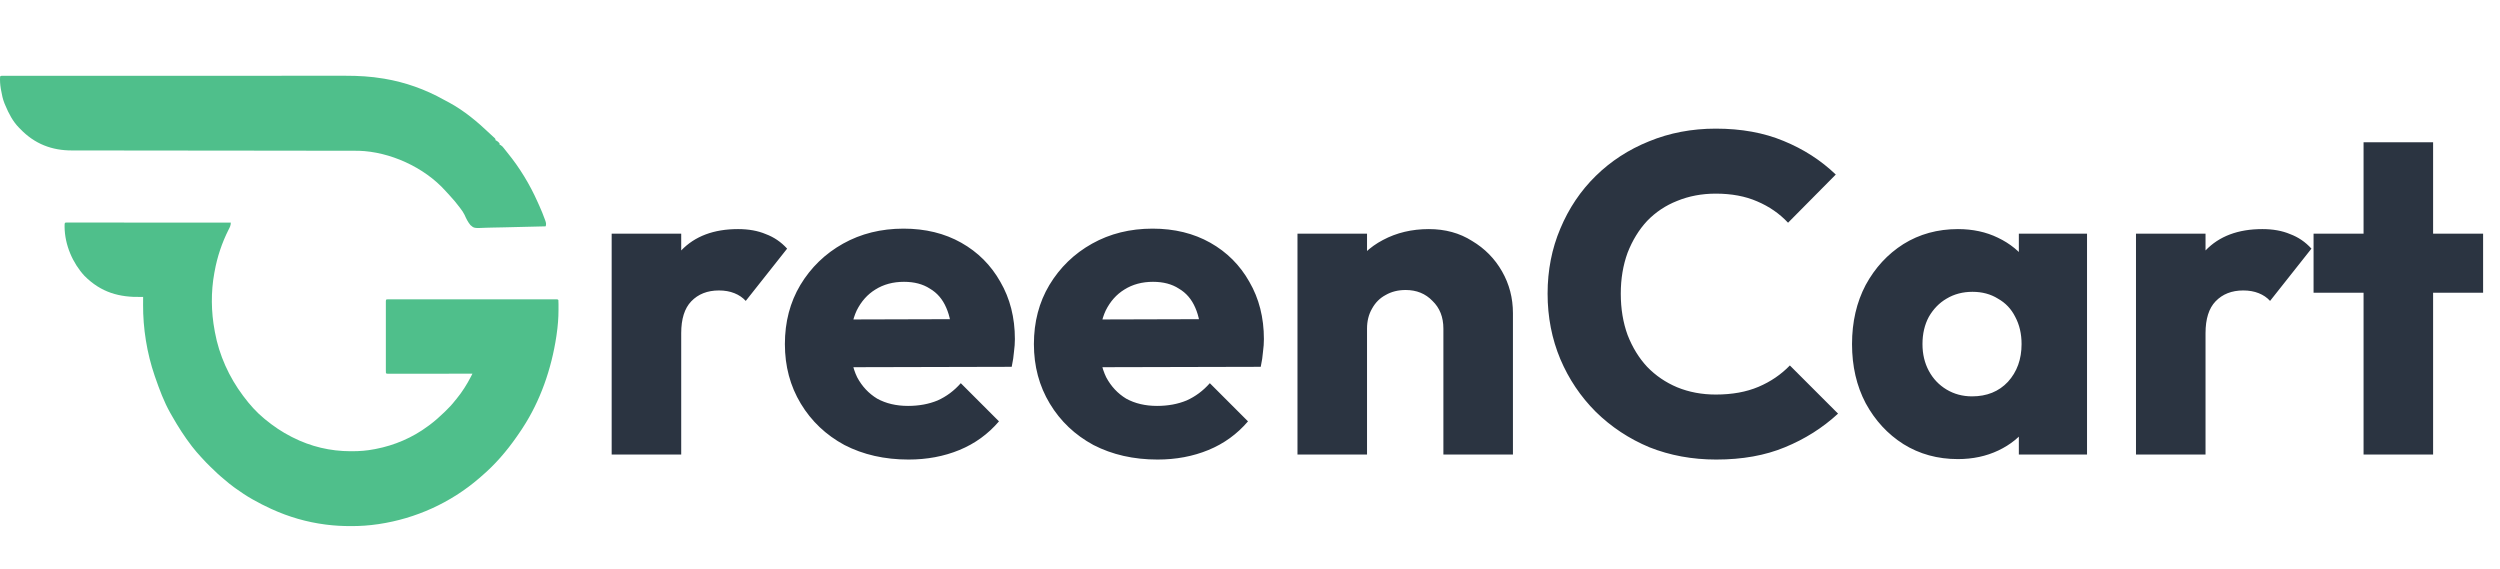
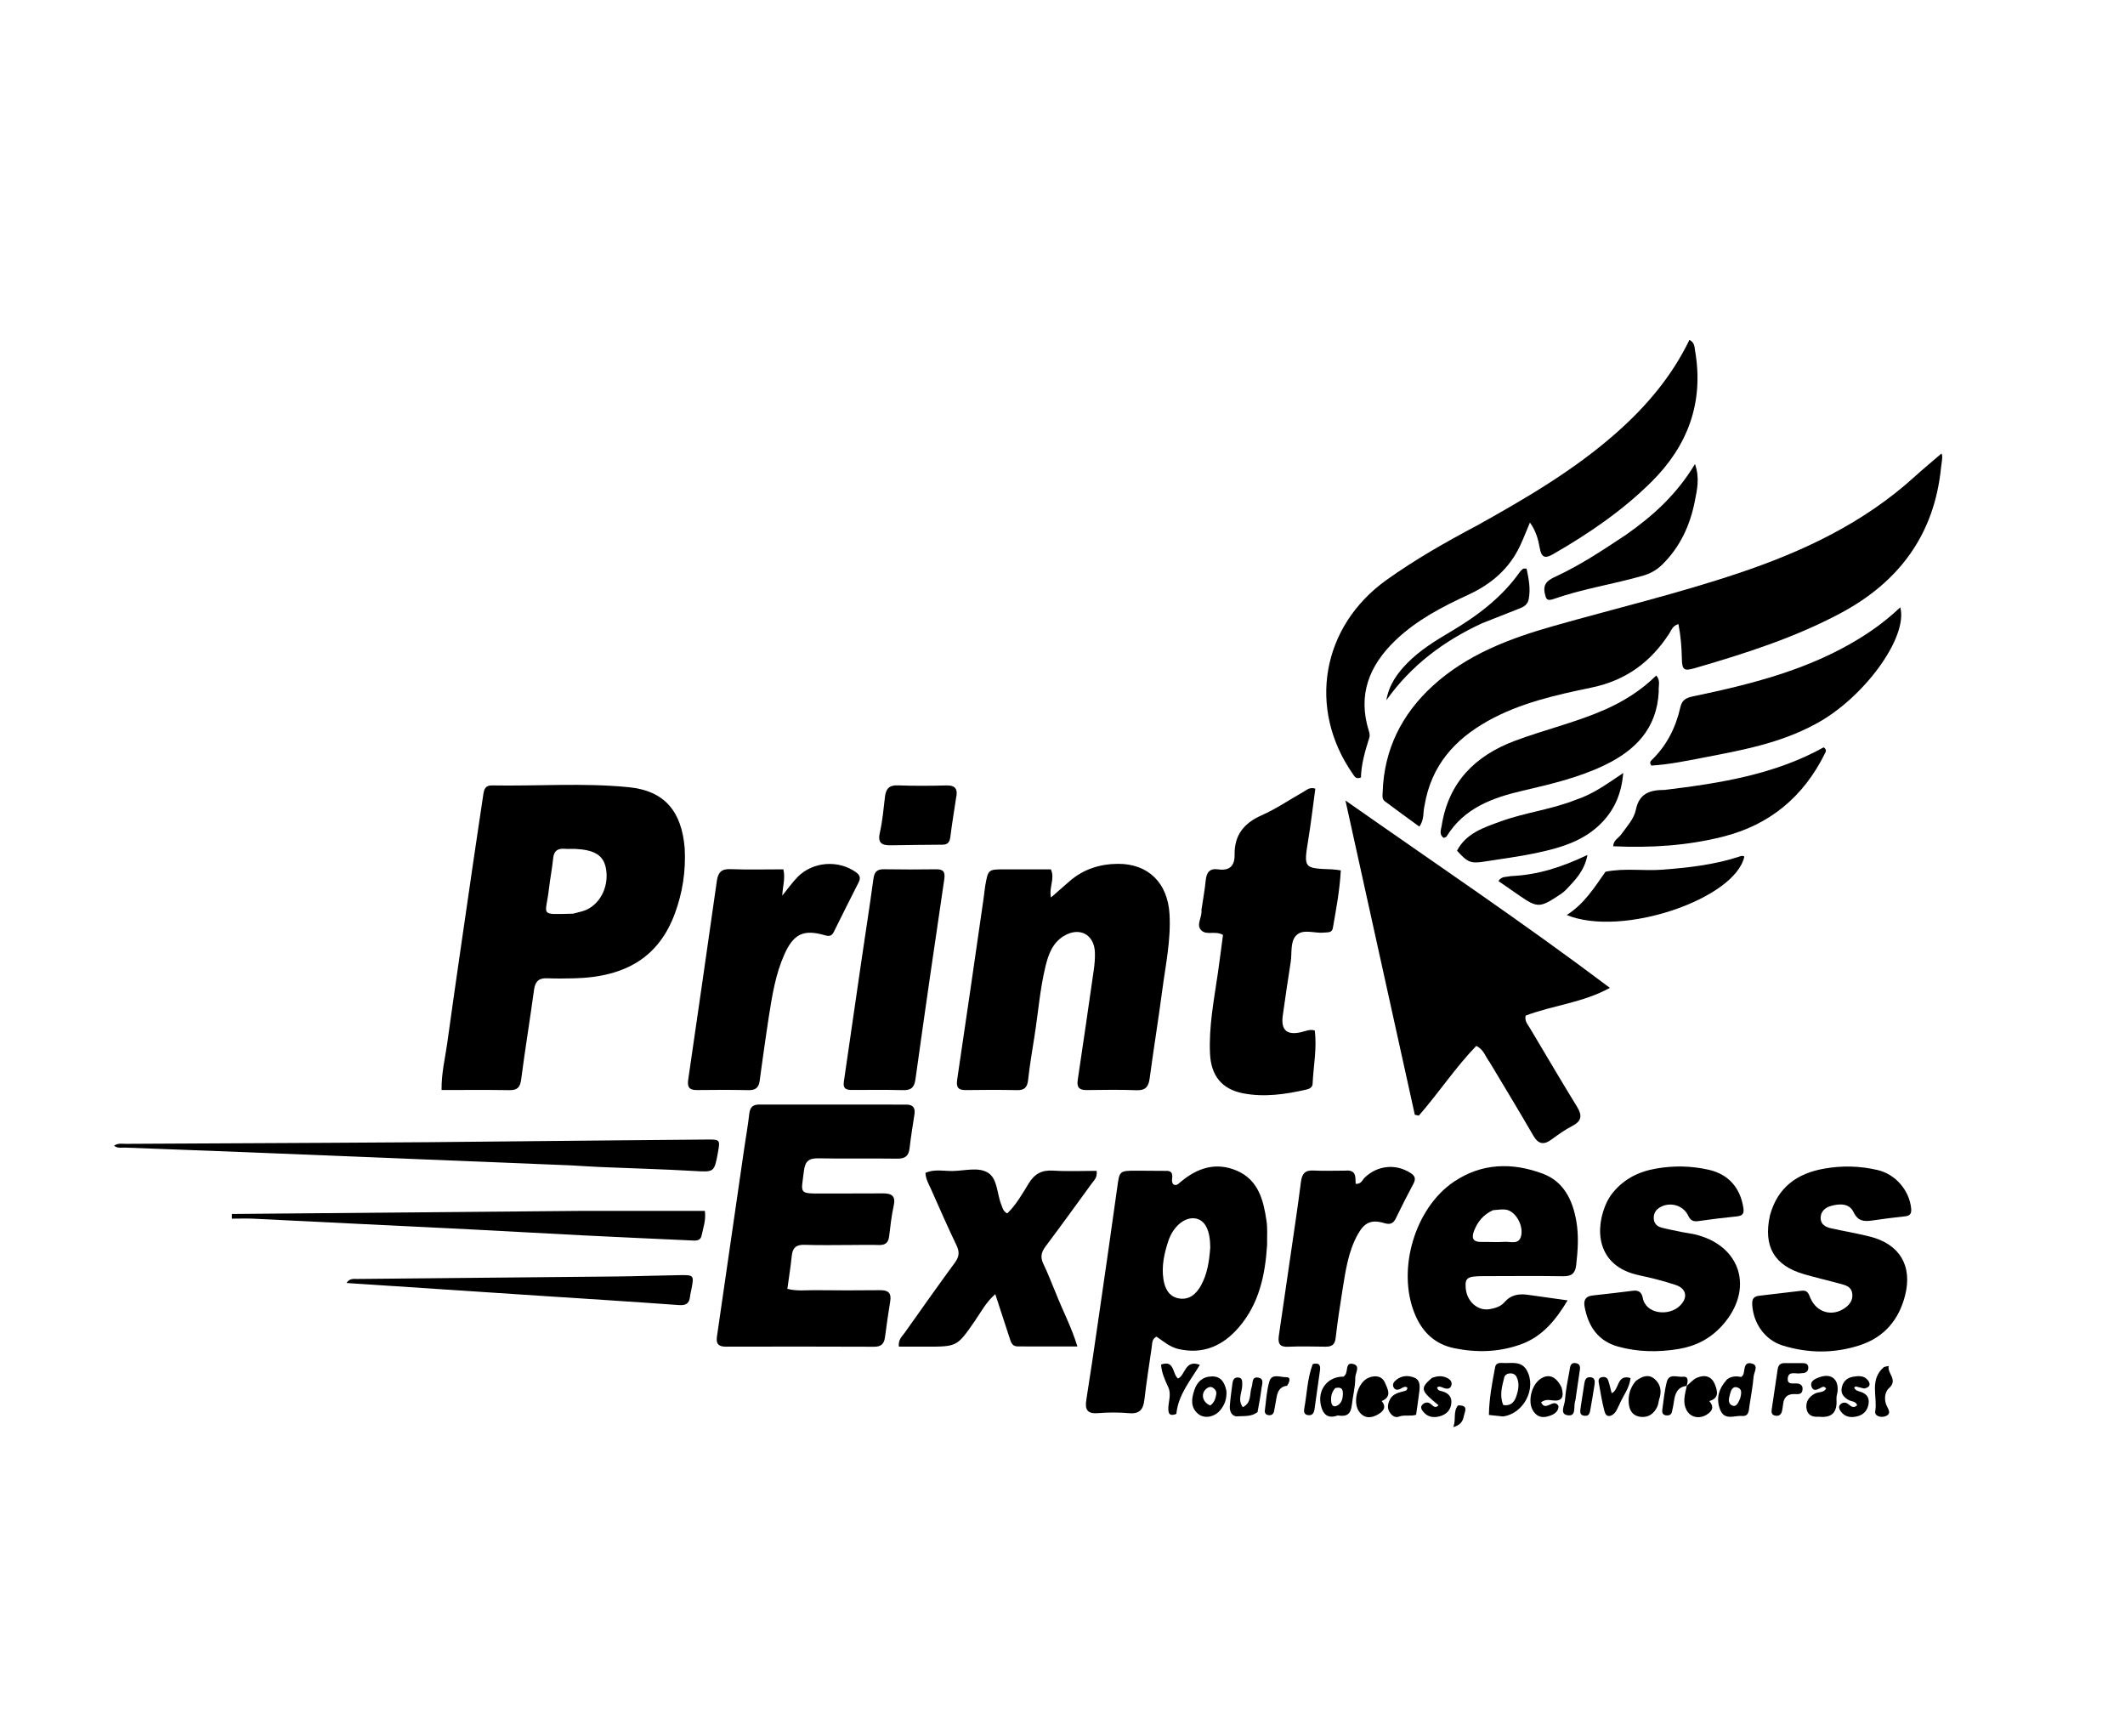
- <svg xmlns="http://www.w3.org/2000/svg" width="132" height="30" viewBox="0 0 132 30" fill="none">
-   <path d="M32.296 24V12.336H35.968V24H32.296ZM35.968 17.592L34.432 16.392C34.736 15.032 35.248 13.976 35.968 13.224C36.688 12.472 37.688 12.096 38.968 12.096C39.528 12.096 40.016 12.184 40.432 12.36C40.864 12.52 41.24 12.776 41.56 13.128L39.376 15.888C39.216 15.712 39.016 15.576 38.776 15.48C38.536 15.384 38.264 15.336 37.96 15.336C37.352 15.336 36.864 15.528 36.496 15.912C36.144 16.28 35.968 16.84 35.968 17.592ZM47.97 24.264C46.706 24.264 45.578 24.008 44.586 23.496C43.61 22.968 42.842 22.24 42.282 21.312C41.722 20.384 41.442 19.336 41.442 18.168C41.442 17 41.714 15.96 42.258 15.048C42.818 14.12 43.57 13.392 44.514 12.864C45.458 12.336 46.522 12.072 47.706 12.072C48.858 12.072 49.874 12.32 50.754 12.816C51.634 13.312 52.322 14 52.818 14.88C53.33 15.76 53.586 16.768 53.586 17.904C53.586 18.112 53.57 18.336 53.538 18.576C53.522 18.8 53.482 19.064 53.418 19.368L43.362 19.392V16.872L51.858 16.848L50.274 17.904C50.258 17.232 50.154 16.68 49.962 16.248C49.77 15.8 49.482 15.464 49.098 15.24C48.73 15 48.274 14.88 47.73 14.88C47.154 14.88 46.65 15.016 46.218 15.288C45.802 15.544 45.474 15.912 45.234 16.392C45.01 16.872 44.898 17.456 44.898 18.144C44.898 18.832 45.018 19.424 45.258 19.92C45.514 20.4 45.866 20.776 46.314 21.048C46.778 21.304 47.322 21.432 47.946 21.432C48.522 21.432 49.042 21.336 49.506 21.144C49.97 20.936 50.378 20.632 50.73 20.232L52.746 22.248C52.17 22.92 51.474 23.424 50.658 23.76C49.842 24.096 48.946 24.264 47.97 24.264ZM61.118 24.264C59.855 24.264 58.727 24.008 57.734 23.496C56.758 22.968 55.99 22.24 55.431 21.312C54.87 20.384 54.59 19.336 54.59 18.168C54.59 17 54.862 15.96 55.407 15.048C55.967 14.12 56.718 13.392 57.663 12.864C58.606 12.336 59.67 12.072 60.855 12.072C62.007 12.072 63.023 12.32 63.903 12.816C64.782 13.312 65.471 14 65.966 14.88C66.478 15.76 66.734 16.768 66.734 17.904C66.734 18.112 66.719 18.336 66.686 18.576C66.671 18.8 66.63 19.064 66.567 19.368L56.511 19.392V16.872L65.007 16.848L63.422 17.904C63.407 17.232 63.303 16.68 63.111 16.248C62.919 15.8 62.63 15.464 62.246 15.24C61.879 15 61.422 14.88 60.879 14.88C60.303 14.88 59.798 15.016 59.367 15.288C58.95 15.544 58.623 15.912 58.383 16.392C58.158 16.872 58.047 17.456 58.047 18.144C58.047 18.832 58.166 19.424 58.407 19.92C58.663 20.4 59.014 20.776 59.462 21.048C59.926 21.304 60.471 21.432 61.094 21.432C61.67 21.432 62.191 21.336 62.654 21.144C63.118 20.936 63.526 20.632 63.879 20.232L65.894 22.248C65.319 22.92 64.623 23.424 63.806 23.76C62.99 24.096 62.094 24.264 61.118 24.264ZM76.211 24V17.352C76.211 16.744 76.019 16.256 75.635 15.888C75.267 15.504 74.795 15.312 74.219 15.312C73.819 15.312 73.467 15.4 73.163 15.576C72.859 15.736 72.619 15.976 72.443 16.296C72.267 16.6 72.179 16.952 72.179 17.352L70.763 16.656C70.763 15.744 70.963 14.944 71.363 14.256C71.763 13.568 72.315 13.04 73.019 12.672C73.739 12.288 74.547 12.096 75.443 12.096C76.307 12.096 77.067 12.304 77.723 12.72C78.395 13.12 78.923 13.656 79.307 14.328C79.691 15 79.883 15.736 79.883 16.536V24H76.211ZM68.507 24V12.336H72.179V24H68.507ZM90.617 24.264C89.353 24.264 88.177 24.048 87.089 23.616C86.017 23.168 85.073 22.544 84.257 21.744C83.457 20.944 82.833 20.016 82.385 18.96C81.937 17.888 81.713 16.736 81.713 15.504C81.713 14.272 81.937 13.128 82.385 12.072C82.833 11 83.457 10.072 84.257 9.288C85.057 8.504 85.993 7.896 87.065 7.464C88.153 7.016 89.329 6.792 90.593 6.792C91.937 6.792 93.129 7.008 94.169 7.44C95.225 7.872 96.145 8.464 96.929 9.216L94.409 11.76C93.961 11.28 93.417 10.904 92.777 10.632C92.153 10.36 91.425 10.224 90.593 10.224C89.857 10.224 89.177 10.352 88.553 10.608C87.945 10.848 87.417 11.2 86.969 11.664C86.537 12.128 86.193 12.688 85.937 13.344C85.697 14 85.577 14.72 85.577 15.504C85.577 16.304 85.697 17.032 85.937 17.688C86.193 18.344 86.537 18.904 86.969 19.368C87.417 19.832 87.945 20.192 88.553 20.448C89.177 20.704 89.857 20.832 90.593 20.832C91.457 20.832 92.209 20.696 92.849 20.424C93.489 20.152 94.041 19.776 94.505 19.296L97.049 21.84C96.233 22.592 95.297 23.184 94.241 23.616C93.201 24.048 91.993 24.264 90.617 24.264ZM103.379 24.24C102.307 24.24 101.347 23.976 100.499 23.448C99.667 22.92 99.003 22.2 98.507 21.288C98.027 20.376 97.787 19.336 97.787 18.168C97.787 17 98.027 15.96 98.507 15.048C99.003 14.136 99.667 13.416 100.499 12.888C101.347 12.36 102.307 12.096 103.379 12.096C104.163 12.096 104.867 12.248 105.491 12.552C106.131 12.856 106.651 13.28 107.051 13.824C107.451 14.352 107.675 14.96 107.723 15.648V20.688C107.675 21.376 107.451 21.992 107.051 22.536C106.667 23.064 106.155 23.48 105.515 23.784C104.875 24.088 104.163 24.24 103.379 24.24ZM104.123 20.928C104.907 20.928 105.539 20.672 106.019 20.16C106.499 19.632 106.739 18.968 106.739 18.168C106.739 17.624 106.627 17.144 106.403 16.728C106.195 16.312 105.891 15.992 105.491 15.768C105.107 15.528 104.659 15.408 104.147 15.408C103.635 15.408 103.179 15.528 102.779 15.768C102.395 15.992 102.083 16.312 101.843 16.728C101.619 17.144 101.507 17.624 101.507 18.168C101.507 18.696 101.619 19.168 101.843 19.584C102.067 20 102.379 20.328 102.779 20.568C103.179 20.808 103.627 20.928 104.123 20.928ZM106.595 24V20.856L107.147 18.024L106.595 15.192V12.336H110.195V24H106.595ZM112.78 24V12.336H116.452V24H112.78ZM116.452 17.592L114.916 16.392C115.22 15.032 115.732 13.976 116.452 13.224C117.172 12.472 118.172 12.096 119.452 12.096C120.012 12.096 120.5 12.184 120.916 12.36C121.348 12.52 121.724 12.776 122.044 13.128L119.86 15.888C119.7 15.712 119.5 15.576 119.26 15.48C119.02 15.384 118.748 15.336 118.444 15.336C117.836 15.336 117.348 15.528 116.98 15.912C116.628 16.28 116.452 16.84 116.452 17.592ZM124.796 24V7.512H128.468V24H124.796ZM122.156 15.456V12.336H131.108V15.456H122.156Z" fill="#2B3441" />
-   <path d="M3.506 11.75C3.533 11.75 3.559 11.75 3.587 11.75C3.632 11.75 3.632 11.75 3.679 11.75C3.73 11.75 3.73 11.75 3.782 11.75C3.817 11.75 3.853 11.75 3.89 11.75C3.99 11.75 4.089 11.75 4.189 11.75C4.296 11.751 4.403 11.751 4.51 11.751C4.696 11.751 4.882 11.751 5.068 11.751C5.337 11.751 5.606 11.751 5.874 11.751C6.31 11.751 6.746 11.752 7.182 11.752C7.606 11.752 8.03 11.752 8.454 11.752C8.48 11.752 8.506 11.752 8.533 11.752C8.664 11.752 8.794 11.753 8.925 11.753C10.012 11.753 11.099 11.754 12.186 11.754C12.186 11.912 12.133 12.002 12.064 12.135C11.721 12.817 11.469 13.563 11.333 14.325C11.328 14.354 11.322 14.384 11.316 14.414C11.134 15.408 11.146 16.465 11.333 17.456C11.338 17.482 11.342 17.509 11.347 17.536C11.569 18.76 12.103 19.918 12.825 20.884C12.838 20.901 12.851 20.918 12.864 20.935C13.185 21.367 13.544 21.768 13.952 22.103C13.977 22.124 13.977 22.124 14.003 22.145C14.437 22.503 14.889 22.808 15.383 23.059C15.405 23.07 15.427 23.081 15.449 23.092C16.413 23.583 17.448 23.824 18.512 23.825C18.535 23.825 18.559 23.825 18.583 23.825C18.984 23.825 19.373 23.796 19.768 23.718C19.792 23.713 19.817 23.709 19.842 23.704C20.817 23.517 21.784 23.11 22.6 22.498C22.649 22.462 22.649 22.462 22.7 22.425C22.966 22.226 23.211 22.006 23.453 21.773C23.469 21.757 23.486 21.741 23.503 21.725C23.692 21.543 23.869 21.358 24.031 21.147C24.055 21.118 24.079 21.09 24.104 21.06C24.4 20.699 24.656 20.295 24.872 19.873C24.885 19.846 24.899 19.819 24.913 19.792C24.924 19.771 24.934 19.751 24.945 19.73C24.921 19.73 24.898 19.73 24.874 19.73C24.306 19.731 23.739 19.731 23.172 19.732C22.897 19.732 22.623 19.732 22.348 19.733C22.109 19.733 21.87 19.733 21.631 19.733C21.504 19.733 21.378 19.733 21.251 19.733C21.132 19.734 21.013 19.734 20.894 19.734C20.85 19.734 20.806 19.734 20.762 19.734C20.703 19.734 20.643 19.734 20.583 19.734C20.55 19.734 20.517 19.734 20.482 19.734C20.407 19.73 20.407 19.73 20.377 19.697C20.374 19.647 20.373 19.597 20.373 19.547C20.373 19.514 20.373 19.482 20.373 19.449C20.373 19.413 20.373 19.377 20.373 19.34C20.373 19.302 20.373 19.265 20.373 19.226C20.373 19.101 20.373 18.976 20.373 18.852C20.373 18.765 20.373 18.679 20.373 18.593C20.373 18.411 20.373 18.23 20.373 18.049C20.373 17.839 20.373 17.629 20.373 17.42C20.373 17.218 20.373 17.017 20.373 16.815C20.373 16.729 20.373 16.643 20.373 16.558C20.373 16.438 20.373 16.318 20.373 16.198C20.373 16.162 20.373 16.126 20.373 16.089C20.373 16.057 20.373 16.024 20.373 15.991C20.373 15.963 20.373 15.934 20.373 15.905C20.377 15.841 20.377 15.841 20.407 15.808C20.456 15.805 20.504 15.804 20.552 15.804C20.584 15.804 20.616 15.804 20.648 15.804C20.683 15.804 20.718 15.804 20.754 15.804C20.791 15.804 20.828 15.804 20.866 15.804C20.969 15.804 21.072 15.804 21.175 15.804C21.286 15.804 21.397 15.804 21.508 15.804C21.725 15.803 21.943 15.803 22.16 15.804C22.337 15.804 22.513 15.804 22.69 15.804C22.715 15.804 22.74 15.804 22.766 15.804C22.817 15.804 22.868 15.804 22.919 15.804C23.397 15.803 23.876 15.804 24.354 15.804C24.765 15.804 25.176 15.804 25.587 15.804C26.063 15.804 26.54 15.803 27.017 15.804C27.067 15.804 27.118 15.804 27.169 15.804C27.206 15.804 27.206 15.804 27.245 15.804C27.421 15.804 27.598 15.804 27.774 15.803C27.989 15.803 28.204 15.803 28.419 15.804C28.529 15.804 28.639 15.804 28.748 15.804C28.867 15.803 28.986 15.804 29.105 15.804C29.14 15.804 29.175 15.804 29.211 15.804C29.242 15.804 29.274 15.804 29.306 15.804C29.334 15.804 29.361 15.804 29.39 15.804C29.451 15.808 29.451 15.808 29.482 15.841C29.491 15.989 29.489 16.138 29.489 16.286C29.489 16.319 29.489 16.319 29.489 16.354C29.489 16.792 29.454 17.22 29.39 17.654C29.383 17.707 29.383 17.707 29.375 17.762C29.116 19.482 28.528 21.171 27.594 22.597C27.573 22.629 27.553 22.66 27.532 22.693C27.472 22.782 27.412 22.871 27.35 22.96C27.327 22.993 27.304 23.027 27.28 23.061C26.745 23.829 26.131 24.54 25.432 25.135C25.392 25.17 25.351 25.205 25.311 25.241C23.791 26.556 21.936 27.38 20.014 27.669C19.991 27.672 19.968 27.675 19.945 27.679C19.482 27.747 19.021 27.779 18.554 27.778C18.532 27.778 18.51 27.778 18.488 27.778C18.08 27.777 17.677 27.756 17.271 27.706C17.239 27.702 17.208 27.698 17.175 27.694C16.203 27.569 15.249 27.294 14.348 26.882C14.328 26.873 14.309 26.864 14.289 26.855C13.977 26.713 13.673 26.557 13.373 26.387C13.352 26.376 13.332 26.364 13.31 26.352C13.011 26.183 12.726 25.992 12.445 25.79C12.414 25.768 12.384 25.747 12.353 25.724C12.182 25.599 12.018 25.468 11.857 25.326C11.79 25.267 11.722 25.21 11.653 25.154C11.527 25.048 11.409 24.935 11.292 24.819C11.228 24.756 11.164 24.695 11.098 24.634C10.951 24.496 10.814 24.347 10.677 24.198C10.652 24.171 10.627 24.145 10.602 24.117C10.453 23.956 10.311 23.792 10.176 23.619C10.16 23.599 10.145 23.579 10.128 23.558C9.741 23.058 9.404 22.528 9.088 21.973C9.056 21.917 9.023 21.86 8.991 21.804C8.66 21.218 8.419 20.569 8.197 19.928C8.18 19.881 8.18 19.881 8.164 19.833C7.757 18.645 7.547 17.341 7.555 16.076C7.555 16.037 7.556 15.998 7.556 15.958C7.556 15.864 7.557 15.77 7.557 15.676C7.519 15.677 7.519 15.677 7.48 15.678C6.307 15.706 5.344 15.45 4.462 14.568C3.838 13.893 3.42 12.935 3.41 11.977C3.411 11.757 3.411 11.757 3.506 11.75Z" fill="#4FBF8B" />
-   <path d="M0.16 4.004C0.187 4.004 0.214 4.004 0.242 4.004C0.287 4.004 0.287 4.004 0.333 4.004C0.364 4.004 0.396 4.004 0.429 4.004C0.536 4.004 0.644 4.004 0.752 4.004C0.829 4.004 0.907 4.004 0.984 4.004C1.154 4.004 1.323 4.004 1.492 4.004C1.744 4.004 1.995 4.004 2.247 4.003C2.722 4.003 3.198 4.003 3.674 4.003C4.041 4.003 4.409 4.003 4.777 4.003C4.882 4.003 4.988 4.003 5.094 4.003C5.12 4.003 5.146 4.003 5.174 4.003C5.914 4.002 6.654 4.002 7.394 4.002C7.422 4.002 7.45 4.002 7.479 4.002C7.62 4.002 7.762 4.002 7.903 4.002C7.931 4.002 7.96 4.002 7.989 4.002C8.045 4.002 8.102 4.002 8.159 4.002C9.042 4.002 9.925 4.002 10.809 4.002C11.801 4.001 12.793 4.001 13.785 4.001C13.891 4.001 13.997 4.001 14.103 4.001C14.129 4.001 14.155 4.001 14.182 4.001C14.601 4.001 15.02 4.001 15.439 4C15.86 4 16.282 4 16.704 4C16.954 4 17.204 4 17.454 4C17.642 4 17.829 4 18.017 4C18.092 4 18.168 4 18.243 4C18.911 3.999 19.575 4.035 20.236 4.147C20.257 4.15 20.277 4.153 20.299 4.157C21.391 4.341 22.458 4.717 23.439 5.268C23.532 5.32 23.625 5.369 23.719 5.417C24.509 5.846 25.209 6.43 25.869 7.06C25.913 7.101 25.958 7.142 26.002 7.183C26.024 7.203 26.046 7.223 26.069 7.245C26.097 7.27 26.097 7.27 26.125 7.295C26.163 7.337 26.163 7.337 26.163 7.403C26.19 7.416 26.19 7.416 26.218 7.43C26.284 7.469 26.328 7.505 26.376 7.568C26.376 7.59 26.376 7.611 26.376 7.634C26.394 7.643 26.412 7.651 26.431 7.66C26.501 7.702 26.536 7.739 26.587 7.805C26.658 7.896 26.73 7.987 26.803 8.077C27.436 8.854 27.971 9.731 28.386 10.665C28.417 10.734 28.448 10.802 28.479 10.871C28.584 11.105 28.681 11.34 28.768 11.583C28.78 11.615 28.78 11.615 28.792 11.649C28.833 11.765 28.846 11.833 28.812 11.951C28.311 11.967 27.81 11.98 27.309 11.987C27.077 11.991 26.844 11.995 26.612 12.004C26.409 12.01 26.206 12.015 26.003 12.016C25.895 12.017 25.788 12.019 25.681 12.024C25.031 12.054 25.031 12.054 24.838 11.884C24.704 11.721 24.614 11.539 24.528 11.343C24.469 11.219 24.393 11.113 24.311 11.006C24.297 10.988 24.284 10.97 24.27 10.951C24.1 10.724 23.92 10.507 23.727 10.303C23.574 10.139 23.574 10.139 23.529 10.087C22.392 8.815 20.566 8.009 18.941 7.961C18.75 7.958 18.558 7.959 18.367 7.959C18.302 7.959 18.237 7.959 18.172 7.959C17.994 7.958 17.816 7.958 17.638 7.958C17.446 7.958 17.254 7.958 17.062 7.958C16.75 7.957 16.439 7.957 16.128 7.957C15.602 7.957 15.076 7.956 14.55 7.955C14.347 7.955 14.145 7.955 13.942 7.954C13.92 7.954 13.897 7.954 13.874 7.954C13.339 7.954 12.804 7.953 12.268 7.952C12.245 7.952 12.222 7.952 12.197 7.952C11.651 7.952 11.105 7.951 10.559 7.951C10.524 7.951 10.524 7.951 10.488 7.951C10.299 7.95 10.11 7.95 9.92 7.95C9.139 7.95 8.358 7.949 7.577 7.947C7.467 7.947 7.356 7.947 7.246 7.947C7.224 7.947 7.202 7.947 7.18 7.947C6.831 7.946 6.482 7.946 6.133 7.946C5.782 7.946 5.431 7.946 5.08 7.945C4.89 7.944 4.7 7.944 4.51 7.944C4.336 7.945 4.162 7.944 3.988 7.944C3.925 7.943 3.862 7.943 3.8 7.944C2.749 7.947 1.833 7.605 1.071 6.81C1.038 6.777 1.038 6.777 1.005 6.744C0.678 6.412 0.462 5.995 0.279 5.558C0.265 5.523 0.25 5.489 0.235 5.454C0.146 5.23 0.098 5.002 0.057 4.762C0.051 4.733 0.046 4.703 0.041 4.672C0.007 4.462 -0.009 4.254 0.005 4.041C0.052 3.991 0.095 4.004 0.16 4.004Z" fill="#4FBF8B" />
+ <svg xmlns="http://www.w3.org/2000/svg" version="1.1" id="Layer_1" x="0px" y="0px" width="100%" viewBox="0 0 960 784" enable-background="new 0 0 960 784" xml:space="preserve">
+   <path fill="#000000" opacity="1" stroke="none" d=" M309.328,383.211   C309.866,393.632 308.332,403.26 304.89,412.602   C297.804,431.831 283.249,441.267 259.557,441.89   C255.395,441.999 251.223,442.033 247.065,441.875   C243.314,441.733 241.765,443.411 241.265,447.064   C239.416,460.574 237.21,474.036 235.443,487.556   C234.98,491.094 233.772,492.469 230.159,492.408   C220.064,492.24 209.964,492.35 199.486,492.35   C199.388,484.734 201.08,478.106 202.006,471.427   C205.775,444.262 209.769,417.128 213.709,389.986   C215.213,379.621 216.809,369.268 218.334,358.906   C218.673,356.604 219.199,354.711 222.184,354.765   C242.825,355.142 263.531,353.526 284.097,355.575   C300.128,357.172 307.975,366.371 309.328,383.211  M258.908,412.691   C260.97,412.099 263.154,411.766 265.072,410.867   C271.679,407.77 275.285,399.622 273.671,391.897   C272.517,386.367 268.603,383.905 260.157,383.454   C258.501,383.365 256.828,383.535 255.178,383.4   C251.999,383.141 250.232,384.227 249.898,387.677   C249.452,392.29 248.513,396.854 247.996,401.462   C246.606,413.84 243.185,413.074 258.908,412.691  z" />
+   <path fill="#000000" opacity="1" stroke="none" d=" M643.591,363.673   C642.763,366.936 643.549,370.122 641.209,373.37   C635.963,369.532 630.752,365.773 625.61,361.921   C624.221,360.88 624.595,359.189 624.644,357.717   C625.275,338.528 633.263,322.621 647.186,309.862   C662.672,295.671 681.881,288.423 701.698,282.793   C729.684,274.843 758.015,268.103 785.622,258.827   C814.571,249.1 841.826,236.276 864.742,215.509   C868.771,211.858 872.968,208.394 877.114,204.821   C877.824,206.257 877.137,208.742 876.908,211.063   C873.904,241.447 857.958,262.887 831.352,277.049   C810.496,288.15 788.16,295.254 765.61,301.803   C760.616,303.253 759.892,302.558 759.796,297.178   C759.704,292.074 759.251,287.025 758.262,281.897   C755.632,282.581 755.058,284.696 754.031,286.276   C745.654,299.146 734.431,307.362 719.016,310.561   C702.935,313.899 686.75,317.485 672.162,325.648   C657.211,334.014 646.608,345.746 643.591,363.673  z" />
+   <path fill="#000000" opacity="1" stroke="none" d=" M673.052,479.911   C671.04,477.296 670.367,474.084 666.929,472.408   C657.52,482.159 649.937,493.636 640.992,503.906   C640.383,503.783 639.775,503.659 639.167,503.536   C628.849,456.802 618.532,410.067 607.827,361.578   C648.338,389.997 688.401,416.912 727.282,446.201   C715.118,452.931 701.544,454.055 689.246,458.738   C688.67,461.185 690.156,462.692 691.156,464.367   C698.237,476.23 705.227,488.15 712.456,499.922   C714.894,503.893 714.536,506.427 710.228,508.624   C706.985,510.277 703.975,512.443 701.034,514.615   C697.446,517.265 694.977,516.914 692.638,512.856   C686.318,501.894 679.731,491.086 673.052,479.911  z" />
+   <path fill="#000000" opacity="1" stroke="none" d=" M445.061,400.298   C446.392,392.68 446.392,392.676 453.89,392.671   C460.858,392.665 467.826,392.669 474.743,392.669   C476.715,396.959 473.734,400.81 474.819,405.362   C477.932,402.635 480.61,400.262 483.318,397.924   C489.533,392.558 496.924,390.25 504.965,390.185   C518.744,390.075 527.515,398.828 528.344,412.828   C529.042,424.588 526.549,436.012 525.034,447.534   C523.3,460.721 521.145,473.853 519.385,487.037   C518.88,490.823 517.553,492.599 513.417,492.439   C505.934,492.15 498.431,492.274 490.939,492.371   C487.711,492.414 486.364,491.259 486.864,487.91   C489.342,471.311 491.764,454.704 494.134,438.089   C494.507,435.469 494.734,432.787 494.64,430.148   C494.349,422.009 487.589,418.503 480.562,422.799   C475.445,425.927 473.605,431.167 472.3,436.554   C469.789,446.916 469.011,457.57 467.339,468.076   C466.294,474.642 465.191,481.207 464.457,487.811   C464.09,491.12 462.855,492.476 459.451,492.4   C451.794,492.229 444.13,492.257 436.471,492.375   C432.94,492.429 431.875,491.256 432.424,487.596   C436.49,460.472 440.368,433.32 444.296,406.176   C444.558,404.366 444.749,402.545 445.061,400.298  z" />
+   <path fill="#000000" opacity="1" stroke="none" d=" M384.996,562.342   C377.5,562.342 370.496,562.524 363.507,562.268   C359.687,562.128 358.062,563.605 357.686,567.282   C357.182,572.204 356.394,577.096 355.706,582.16   C360.074,583.286 364.068,582.713 368.008,582.752   C377.837,582.85 387.668,582.882 397.496,582.76   C401.117,582.715 402.806,583.874 402.177,587.72   C401.29,593.137 400.521,598.575 399.804,604.018   C399.416,606.961 398.099,608.317 394.922,608.303   C372.597,608.205 350.271,608.215 327.946,608.27   C324.683,608.278 323.404,607.057 323.885,603.758   C328.015,575.455 332.09,547.144 336.193,518.838   C336.956,513.572 337.913,508.329 338.505,503.045   C338.828,500.164 340.063,498.909 342.939,498.913   C365.097,498.949 387.256,498.947 409.414,498.933   C412.492,498.931 413.566,500.423 413.114,503.359   C412.329,508.457 411.504,513.553 410.907,518.674   C410.501,522.159 408.867,523.403 405.326,523.35   C393.499,523.172 381.665,523.448 369.841,523.196   C365.452,523.103 363.697,524.449 363.172,528.964   C361.971,539.305 360.384,539.149 372.383,539.083   C381.213,539.034 390.044,539.119 398.873,539.036   C402.875,538.998 404.738,540.225 403.736,544.687   C402.719,549.219 402.242,553.88 401.671,558.501   C401.315,561.388 399.83,562.459 396.99,562.356   C393.163,562.217 389.327,562.334 384.996,562.342  z" />
+   <path fill="#000000" opacity="1" stroke="none" d=" M667.382,237.308   C689.68,224.881 711.358,212.192 730.318,195.414   C743.768,183.513 755.234,170.044 763.215,153.533   C765.647,154.695 765.503,156.851 765.812,158.658   C769.776,181.841 762.495,201.369 746.071,217.651   C732.868,230.74 717.607,241.123 701.529,250.37   C697.694,252.575 696.303,251.516 695.584,247.417   C694.912,243.593 693.855,239.762 691.173,236.028   C689.557,239.847 688.254,243.221 686.723,246.489   C681.832,256.929 673.666,263.875 663.314,268.643   C651.499,274.085 639.989,280.079 630.449,289.2   C618.557,300.569 613.254,313.843 618.414,330.219   C618.703,331.135 618.909,332.273 618.631,333.14   C616.714,339.118 614.983,345.13 614.818,351.203   C612.464,352.064 611.918,350.668 611.18,349.611   C590.507,320.044 597.048,282.873 626.456,261.898   C639.365,252.691 653.074,244.873 667.382,237.308  z" />
+   <path fill="#000000" opacity="1" stroke="none" d=" M572.432,562.309   C571.572,576.051 568.759,588.832 559.854,599.309   C552.716,607.708 543.742,611.956 532.365,609.33   C528.479,608.434 525.62,605.867 522.466,603.75   C520.331,604.791 520.557,606.768 520.308,608.498   C519.171,616.398 517.919,624.285 517.002,632.211   C516.497,636.576 514.876,638.743 510.074,638.319   C505.449,637.912 500.735,637.916 496.107,638.3   C491.21,638.708 490.049,636.741 490.766,632.266   C492.659,620.455 494.372,608.614 496.089,596.776   C498.997,576.721 501.921,556.667 504.696,536.594   C505.77,528.832 505.593,528.792 513.48,528.781   C518.139,528.775 522.799,528.818 527.458,528.873   C527.929,528.879 528.396,529.127 528.761,529.232   C530.639,530.887 528.544,533.287 530.075,534.934   C531.373,535.756 532.251,534.809 533.104,534.081   C540.762,527.545 549.342,524.646 558.948,528.872   C568.561,533.1 570.803,542.204 572.163,551.453   C572.668,554.882 572.377,558.429 572.432,562.309  M546.75,563.439   C546.722,555.722 544.444,551.186 540.19,550.381   C535.425,549.48 530.036,553.777 527.784,560.609   C525.958,566.149 524.702,571.874 525.58,577.735   C526.196,581.85 527.995,585.662 532.56,586.471   C537.269,587.305 540.44,584.471 542.578,580.591   C545.354,575.553 546.28,569.987 546.75,563.439  z" />
+   <path fill="#000000" opacity="1" stroke="none" d=" M542.772,411.03   C543.455,406.317 544.274,402.063 544.687,397.77   C545.033,394.166 546.39,392.099 550.299,392.674   C555.417,393.427 557.835,391.146 557.75,386.082   C557.603,377.265 561.884,371.847 569.902,368.287   C576.561,365.331 582.671,361.144 589.047,357.542   C590.443,356.754 591.706,355.434 594.219,356.217   C593.187,363.783 592.297,371.472 591.061,379.106   C588.934,392.236 588.843,392.214 601.766,392.669   C602.898,392.709 604.024,392.928 605.729,393.133   C605.251,402.091 603.619,410.679 602.117,419.271   C601.737,421.442 599.657,421.066 598.036,421.24   C593.812,421.691 588.656,419.362 585.568,422.531   C582.807,425.364 583.723,430.399 583.097,434.475   C581.861,442.523 580.634,450.573 579.518,458.638   C578.598,465.286 581.308,467.693 587.804,466.226   C589.714,465.794 591.552,464.795 593.954,465.434   C595.017,473.51 593.353,481.557 592.983,489.633   C592.915,491.122 591.555,491.835 590.201,492.143   C580.736,494.291 571.18,495.707 561.523,493.826   C551.944,491.96 547.113,485.829 546.645,475.981   C546.054,463.573 548.47,451.48 550.224,439.311   C551.046,433.603 551.764,427.879 552.509,422.312   C549.161,420.299 545.345,422.489 542.939,420.426   C540.001,417.909 543.178,414.489 542.772,411.03  z" />
+   <path fill="#000000" opacity="1" stroke="none" d=" M690.806,584.922   C696.612,585.725 701.969,586.48 708.189,587.357   C702.673,596.536 696.629,603.776 687.065,607.229   C677.255,610.771 667.178,611.052 657.023,608.978   C648.073,607.151 642.386,601.508 639.044,593.231   C631.058,573.453 639.113,545.743 656.773,533.801   C669.337,525.305 683.168,524.97 696.963,530.131   C706.484,533.693 710.461,542.069 712.122,551.551   C713.28,558.163 712.822,564.824 712.061,571.474   C711.644,575.111 710.004,576.524 706.203,576.461   C694.206,576.263 682.204,576.405 670.204,576.415   C662.836,576.422 661.755,577.162 662.169,581.918   C662.687,587.853 667.552,592.203 672.85,591.345   C675.344,590.941 677.942,590.176 679.576,588.284   C682.571,584.815 686.184,584.172 690.806,584.922  M674.489,546.622   C670.33,548.509 667.589,551.661 665.944,555.904   C664.634,559.284 665.443,561.024 669.274,560.971   C672.769,560.923 676.278,561.155 679.759,560.926   C682.598,560.738 686.591,562.518 687.31,557.596   C687.979,553.012 684.632,547.321 680.688,546.46   C678.954,546.082 677.068,546.4 674.489,546.622  z" />
+   <path fill="#000000" opacity="1" stroke="none" d=" M476.989,584.094   C480.147,592.111 484.063,599.431 486.724,608.177   C477.216,608.177 468.449,608.205 459.683,608.16   C457.062,608.147 456.625,605.921 456.005,604.058   C453.913,597.768 451.886,591.457 449.639,584.552   C445.317,588.305 443.097,592.793 440.318,596.789   C432.363,608.222 432.439,608.275 418.354,608.267   C414.254,608.265 410.153,608.267 406.077,608.267   C405.691,605.047 407.571,603.602 408.757,601.924   C416.25,591.318 423.758,580.722 431.432,570.248   C433.357,567.621 433.535,565.457 432.119,562.509   C428.085,554.109 424.346,545.566 420.568,537.045   C419.574,534.805 418.232,532.652 418.081,529.787   C422.042,527.966 426.229,528.952 430.248,528.925   C435.711,528.888 442.034,526.954 446.419,529.759   C450.709,532.503 450.352,539.284 452.365,544.165   C452.918,545.508 453.103,547.091 455.04,548.082   C459.065,544.201 461.849,539.243 464.752,534.505   C467.434,530.129 470.682,528.428 475.787,528.753   C482.335,529.171 488.929,528.855 495.415,528.855   C495.835,531.89 494.266,533.1 493.238,534.514   C486.286,544.071 479.357,553.646 472.271,563.103   C470.352,565.665 469.929,567.934 471.358,570.884   C473.388,575.072 475.031,579.448 476.989,584.094  z" />
+   <path fill="#000000" opacity="1" stroke="none" d=" M345.523,471.427   C344.693,477.302 343.909,482.734 343.197,488.177   C342.811,491.129 341.4,492.473 338.246,492.406   C330.421,492.24 322.589,492.262 314.761,492.363   C311.346,492.407 310.439,490.898 310.901,487.731   C315.26,457.801 319.584,427.866 323.844,397.922   C324.368,394.24 325.749,392.414 329.897,392.576   C337.839,392.887 345.802,392.666 353.901,392.666   C354.856,396.862 353.566,400.417 353.401,404.538   C355.92,401.456 357.94,398.544 360.396,396.065   C367.275,389.121 378.678,388.332 386.628,393.921   C388.468,395.214 388.921,396.539 387.903,398.545   C384.136,405.969 380.399,413.41 376.712,420.874   C375.806,422.708 374.734,423.046 372.722,422.46   C363.018,419.63 358.488,421.802 354.327,431.143   C350.355,440.058 348.845,449.608 347.336,459.145   C346.713,463.086 346.176,467.041 345.523,471.427  z" />
+   <path fill="#000000" opacity="1" stroke="none" d=" M727.725,539.874   C732.984,532.765 739.972,529.27 748.132,527.834   C756.096,526.432 764.051,526.582 771.936,528.363   C780.871,530.382 786.243,536.549 787.602,545.629   C788.016,548.395 787.043,549.172 784.568,549.429   C778.782,550.031 773,550.718 767.242,551.547   C764.898,551.885 763.703,551.266 762.624,549.016   C760.356,544.283 754.293,542.726 749.891,545.35   C748,546.477 747.039,548.107 747.106,550.294   C747.179,552.633 748.618,553.991 750.704,554.521   C753.926,555.34 757.199,555.958 760.459,556.62   C762.087,556.95 763.751,557.109 765.368,557.481   C786.567,562.354 792.727,582.341 778.053,598.694   C772.742,604.613 766.071,608.06 758.226,609.339   C749.071,610.833 739.961,610.719 731.011,608.244   C721.943,605.737 717.51,599.115 715.872,590.231   C715.309,587.183 716.361,585.477 719.567,585.133   C725.684,584.477 731.794,583.759 737.899,582.995   C740.416,582.681 741.713,583.935 742.126,586.17   C743.504,593.631 753.806,594.601 758.774,589.931   C762.677,586.263 762.021,582.034 756.925,580.367   C751.56,578.612 746.058,577.197 740.531,576.033   C720.875,571.895 720.303,554.65 726.008,542.763   C726.439,541.867 727.013,541.039 727.725,539.874  z" />
+   <path fill="#000000" opacity="1" stroke="none" d=" M799.594,549.011   C803.084,536.189 811.9,530.045 823.979,527.878   C832.09,526.423 840.224,526.605 848.27,528.492   C856.339,530.385 862.574,537.667 863.39,545.8   C863.621,548.104 862.984,549.157 860.578,549.402   C855.619,549.906 850.675,550.587 845.738,551.291   C842.081,551.812 839.341,551.622 837.344,547.452   C835.42,543.435 831.015,543.624 827.147,544.715   C824.637,545.423 822.587,547.11 822.503,549.97   C822.413,553.044 824.703,554.26 827.292,554.831   C833.133,556.119 839.046,557.104 844.838,558.572   C858.169,561.951 864.015,571.686 860.688,584.997   C857.908,596.119 851.224,604.023 840.209,607.623   C828.665,611.395 816.918,611.331 805.34,607.746   C797.298,605.256 792.039,597.654 791.593,589.277   C791.459,586.755 792.24,585.553 794.718,585.274   C801.161,584.551 807.599,583.787 814.034,582.996   C816.799,582.656 817.167,584.755 817.991,586.575   C820.919,593.042 828.056,594.849 833.719,590.622   C835.857,589.026 837.143,587.022 836.783,584.221   C836.445,581.591 834.421,580.705 832.309,580.121   C826.541,578.528 820.699,577.19 814.953,575.524   C801.56,571.641 796.515,563.021 799.594,549.011  z" />
+   <path fill="#000000" opacity="1" stroke="none" d=" M384.343,492.322   C380.922,492.224 380.959,490.38 381.286,488.147   C383.941,470.062 386.529,451.967 389.171,433.88   C390.973,421.547 392.92,409.234 394.595,396.884   C395.018,393.766 396.27,392.577 399.384,392.63   C407.208,392.761 415.036,392.747 422.861,392.646   C426.215,392.603 427.089,393.793 426.586,397.181   C422.123,427.274 417.757,457.382 413.569,487.514   C413.03,491.39 411.457,492.503 407.782,492.402   C400.128,492.192 392.464,492.336 384.343,492.322  z" />
+   <path fill="#000000" opacity="1" stroke="none" d=" M820.04,327.113   C803.952,335.829 786.568,338.912 769.27,342.258   C761.503,343.76 753.736,345.339 746.047,345.8   C745.114,344.6 745.548,343.917 746.175,343.31   C752.967,336.739 757.049,328.642 759.101,319.547   C759.855,316.204 761.604,315.215 764.782,314.551   C791.053,309.064 817.019,302.589 840.213,288.269   C846.699,284.265 852.797,279.698 858.477,274.303   C862.143,287.854 841.831,315.592 820.04,327.113  z" />
+   <path fill="#000000" opacity="1" stroke="none" d=" M607.771,528.759   C612.976,528.233 612.262,531.962 612.438,534.728   C614.969,534.937 615.441,532.947 616.536,531.895   C622.317,526.349 630.526,525.54 637.192,529.794   C639.316,531.15 639.706,532.488 638.512,534.718   C635.765,539.849 633.147,545.051 630.6,550.284   C629.453,552.643 628.057,553.255 625.434,552.476   C619.602,550.744 616.478,552.08 613.483,557.398   C608.982,565.39 607.84,574.358 606.399,583.203   C605.251,590.25 604.213,597.32 603.393,604.411   C603.042,607.451 601.559,608.323 598.8,608.282   C593.145,608.197 587.479,608.05 581.834,608.308   C577.448,608.508 577.337,606.052 577.793,602.919   C579.517,591.087 581.259,579.257 582.972,567.423   C584.589,556.251 586.293,545.089 587.712,533.892   C588.171,530.274 589.433,528.505 593.329,528.708   C597.974,528.949 602.642,528.758 607.771,528.759  z" />
+   <path fill="#000000" opacity="1" stroke="none" d=" M749.36,312.429   C748.534,329.132 738.757,338.895 725.104,345.512   C713.362,351.203 700.687,354.175 688.04,357.116   C674.315,360.308 661.442,364.917 653.521,377.812   C653.309,378.158 652.673,378.244 652.188,378.474   C650.028,376.9 651.009,374.786 651.295,372.973   C654.396,353.364 666.361,341.365 684.397,334.604   C697.64,329.639 711.483,326.428 724.489,320.768   C733.239,316.96 741.232,312.016 748.223,305.13   C750.323,307.432 749.135,309.838 749.36,312.429  z" />
+   <path fill="#000000" opacity="1" stroke="none" d=" M257.804,526.377   C208.56,524.387 159.795,522.389 111.03,520.429   C92.888,519.7 74.742,519.07 56.599,518.359   C54.995,518.297 53.278,518.809 51.519,517.53   C53.212,516.237 55.033,516.668 56.691,516.658   C117.517,516.281 178.346,516.203 239.168,515.465   C265.827,515.141 292.487,515.004 319.146,514.719   C325.388,514.652 325.389,514.74 324.291,520.808   C322.709,529.553 322.493,529.436 313.683,528.923   C299.551,528.101 285.393,527.731 271.248,527.131   C266.924,526.948 262.605,526.636 257.804,526.377  z" />
+   <path fill="#000000" opacity="1" stroke="none" d=" M752.032,356.796   C777.277,353.757 801.822,349.796 823.862,337.565   C825.458,338.662 824.811,339.571 824.379,340.44   C814.721,359.901 799.516,372.589 778.372,377.917   C762.154,382.003 745.667,383.03 728.779,382.246   C728.905,379.417 731.26,378.525 732.434,376.863   C734.936,373.322 738.168,369.92 739.018,365.771   C740.523,358.424 745.251,356.781 752.032,356.796  z" />
+   <path fill="#000000" opacity="1" stroke="none" d=" M263,546.941   C281.758,546.937 300.016,546.937 318.432,546.937   C319.005,551.131 317.672,554.594 316.945,558.095   C316.392,560.755 314.013,560.371 312.044,560.282   C295.752,559.539 279.46,558.81 263.173,557.99   C246.723,557.161 230.28,556.188 213.83,555.36   C180.758,553.694 147.683,552.069 114.608,550.471   C111.334,550.313 108.045,550.45 104.763,550.45   C104.766,549.745 104.769,549.039 104.772,548.334   C157.348,547.871 209.924,547.408 263,546.941  z" />
+   <path fill="#000000" opacity="1" stroke="none" d=" M725.305,393.745   C734.051,392.011 742.538,393.466 750.978,392.822   C762.563,391.939 774.061,390.662 785.189,387.102   C786.115,386.806 787.036,386.269 788.035,386.888   C783.912,406.006 732.795,423.582 707.804,413.296   C715.766,408.217 720.208,400.97 725.305,393.745  z" />
+   <path fill="#000000" opacity="1" stroke="none" d=" M734.565,241.556   C746.772,232.985 757.452,223.375 765.727,209.601   C767.985,215.958 766.637,221.264 765.717,226.08   C763.632,236.985 759.15,246.932 750.992,254.965   C748.38,257.537 745.521,259.098 742.094,260.078   C728.852,263.867 715.161,265.924 702.119,270.474   C700.644,270.988 698.881,271.529 698.303,269.635   C697.59,267.3 697.042,264.633 699.16,262.634   C700.221,261.633 701.646,260.963 702.995,260.334   C714.043,255.186 724.15,248.464 734.565,241.556  z" />
+   <path fill="#000000" opacity="1" stroke="none" d=" M712.214,361.143   C719.858,358.602 725.998,354.058 733.345,349.139   C732.498,358.409 729.526,365.279 724.059,371.133   C716.147,379.604 705.625,382.774 694.848,385.107   C686.756,386.858 678.511,387.914 670.322,389.2   C664.406,390.129 662.903,389.467 658.227,384.222   C662.404,376.316 670.309,373.799 677.902,371.028   C688.979,366.986 700.863,365.685 712.214,361.143  z" />
+   <path fill="#000000" opacity="1" stroke="none" d=" M243.89,585.282   C214.457,583.347 185.499,581.429 156.541,579.511   C157.987,577.276 159.812,577.702 161.481,577.686   C200.466,577.3 239.451,576.968 278.436,576.567   C287.928,576.469 297.417,576.107 306.909,575.966   C313.533,575.868 313.568,575.982 312.378,582.252   C312.161,583.397 311.836,584.529 311.719,585.683   C311.402,588.827 309.835,589.712 306.662,589.482   C285.904,587.976 265.132,586.669 243.89,585.282  z" />
+   <path fill="#000000" opacity="1" stroke="none" d=" M431.888,360.643   C430.974,366.664 430.064,372.24 429.355,377.841   C429.064,380.141 428.401,381.531 425.742,381.534   C417.925,381.543 410.107,381.715 402.29,381.807   C398.479,381.852 396.407,380.834 397.467,376.195   C398.683,370.871 399.155,365.368 399.796,359.924   C400.209,356.425 401.562,354.603 405.504,354.744   C412.818,355.006 420.152,354.972 427.47,354.771   C431.636,354.657 432.859,356.417 431.888,360.643  z" />
+   <path fill="#000000" opacity="1" stroke="none" d=" M669.506,281.533   C652.05,289.609 637.434,300.637 626.311,316.28   C627.466,309.342 631.237,304.088 635.868,299.401   C641.529,293.672 648.349,289.464 655.222,285.398   C667.354,278.221 678.471,269.917 686.7,258.233   C687.072,257.705 687.6,257.262 688.129,256.883   C688.342,256.73 688.755,256.857 689.664,256.857   C690.601,261.391 691.572,265.98 690.578,270.792   C690.113,273.043 688.485,274.054 686.549,274.812   C680.98,276.992 675.417,279.189 669.506,281.533  z" />
+   <path fill="#000000" opacity="1" stroke="none" d=" M682.474,395.723   C694.59,395.238 705.535,391.699 717.16,386.165   C715.734,393.568 711.455,397.662 707.467,401.885   C706.344,403.074 704.893,403.983 703.509,404.894   C695.764,409.989 694.261,409.956 686.659,404.693   C683.433,402.459 680.204,400.227 676.944,397.972   C678.396,395.667 680.431,396.225 682.474,395.723  z" />
+   <path fill="#000000" opacity="1" stroke="none" d=" M678.97,639.794   C676.771,639.589 674.976,639.383 672.64,639.115   C672.741,631.653 674.104,624.567 675.458,617.505   C675.927,615.062 678.327,615.685 680.043,615.676   C683.627,615.658 687.482,614.954 689.75,618.971   C694.265,626.967 688.519,638.528 678.97,639.794  M679.113,634.631   C682.092,635.149 683.904,633.736 684.873,631.059   C685.972,628.02 686.609,624.83 685.09,621.851   C683.954,619.623 680.095,619.894 679.542,622.234   C678.608,626.189 677.293,630.2 679.113,634.631  z" />
+   <path fill="#000000" opacity="1" stroke="none" d=" M780.255,623.006   C782.484,621.417 784.653,621.594 786.646,621.949   C787.046,621.528 787.344,621.334 787.474,621.06   C788.433,619.048 787.472,615.044 791.222,615.835   C794.726,616.574 792.377,619.784 792.217,621.764   C791.855,626.229 790.97,630.649 790.326,635.092   C790.017,637.228 790.113,639.822 786.953,639.568   C783.476,639.287 779.023,641.847 777.045,636.594   C775.141,631.538 776.503,627.152 780.255,623.006  M786.175,631.594   C786.585,629.638 787.369,627.359 784.645,626.623   C782.84,626.135 782.001,627.912 781.66,629.338   C781.217,631.195 780.236,633.619 782.397,634.773   C784.335,635.81 785.199,633.766 786.175,631.594  z" />
+   <path fill="#000000" opacity="1" stroke="none" d=" M604.352,639.337   C599.806,640.979 597.733,638.779 596.798,635.05   C594.985,627.814 599.743,621.706 606.998,621.805   C607.223,621.572 607.452,621.341 607.666,621.097   C609.057,619.511 607.687,615.362 611.072,616.033   C614.837,616.781 612.254,620.129 612.267,622.265   C612.29,626.411 611.176,630.47 610.718,634.565   C610.254,638.721 608.509,640.035 604.352,639.337  M603.254,626.951   C601.666,628.635 601.175,630.689 601.36,632.914   C601.483,634.388 602.153,635.749 603.86,635.003   C605.851,634.133 606.554,632.156 606.646,630.08   C606.73,628.181 606.674,626.232 603.254,626.951  z" />
+   <path fill="#000000" opacity="1" stroke="none" d=" M738.941,623.832   C741.826,621.585 744.74,620.559 747.444,622.841   C750.211,625.175 750.791,628.433 749.596,631.939   C749.23,633.015 749.236,634.24 748.766,635.254   C747.317,638.383 744.919,640.327 741.321,639.993   C737.765,639.663 736.126,637.278 735.828,633.929   C735.508,630.319 736.327,626.981 738.941,623.832  z" />
+   <path fill="#000000" opacity="1" stroke="none" d=" M761.966,626.022   C763.485,624.766 764.824,623.099 766.56,622.34   C770.019,620.826 773.222,621.48 774.741,625.337   C775.914,628.314 776.798,631.549 772.186,632.834   C774.542,635.447 773.59,637.442 770.958,639.026   C767.557,641.071 763.65,640.177 761.929,636.939   C760.143,633.577 761.085,630.163 761.941,626.38   C761.998,625.992 761.966,626.022 761.966,626.022  z" />
+   <path fill="#000000" opacity="1" stroke="none" d=" M624.186,632.833   C626.582,635.684 624.845,637.493 622.603,638.828   C619.642,640.592 616.541,640.865 614.149,637.814   C610.809,633.556 613.289,624.359 618.266,622.319   C621.451,621.013 624.483,621.541 625.806,624.814   C626.845,627.385 629.005,630.858 624.186,632.833  z" />
+   <path fill="#000000" opacity="1" stroke="none" d=" M635.228,628.095   C636.276,626.89 635.745,626.399 634.714,626.432   C634.109,626.451 633.491,626.854 632.928,627.17   C631.608,627.909 630.265,628.063 629.536,626.571   C628.849,625.164 629.841,623.985 630.894,623.172   C633.34,621.283 636.192,621.167 638.899,622.243   C641.545,623.295 641.494,625.866 641.229,628.215   C640.823,631.801 640.254,635.369 639.743,639.029   C637.108,639.885 634.449,638.899 631.909,639.897   C630.339,640.512 628.743,639.421 627.775,637.851   C626.59,635.927 626.968,634.064 627.893,632.191   C629.35,629.244 632.294,628.994 635.228,628.095  z" />
+   <path fill="#000000" opacity="1" stroke="none" d=" M821.678,639.914   C818.311,640.217 816.375,638.827 816.073,635.909   C815.773,633.008 817.253,630.901 819.873,629.483   C821.504,628.6 823.879,629.166 824.983,627.221   C824.379,626.251 823.689,626.263 823.098,626.564   C821.481,627.386 819.4,628.867 818.454,626.504   C817.404,623.878 819.989,622.77 822,622.057   C827.213,620.207 830.595,622.847 830.163,628.311   C830.072,629.465 829.578,630.621 829.657,631.749   C830.043,637.246 828.297,640.617 821.678,639.914  z" />
+   <path fill="#000000" opacity="1" stroke="none" d=" M705.461,626.696   C706.74,631.145 705.64,633.172 701.011,632.503   C699.63,632.303 698.023,632.06 696.216,633.401   C698.301,637.996 701.883,631.148 704.071,635.082   C704.138,637.841 701.734,639.147 698.957,639.843   C696.038,640.575 693.739,639.448 692.315,636.734   C690.15,632.604 692.019,625.429 695.932,622.813   C699.591,620.366 703.01,621.636 705.461,626.696  z" />
+   <path fill="#000000" opacity="1" stroke="none" d=" M805.513,634.512   C805.275,635.876 805.23,636.894 804.916,637.822   C804.404,639.336 803.171,639.752 801.721,639.362   C800.253,638.967 800.234,637.745 800.408,636.549   C801.286,630.493 802.171,624.439 803.099,618.39   C803.352,616.746 804.245,615.682 806.081,615.693   C808.896,615.71 811.712,615.667 814.527,615.711   C815.757,615.731 816.887,616.084 816.924,617.614   C816.963,619.192 816.125,620.063 814.55,620.213   C814.22,620.244 813.881,620.222 813.56,620.292   C811.481,620.742 808.133,619.107 807.683,622.299   C807.138,626.165 810.905,624.367 812.756,625.061   C814.124,625.573 814.456,626.496 814.312,627.768   C814.113,629.537 812.86,629.81 811.422,629.704   C808.163,629.464 805.885,630.477 805.513,634.512  z" />
+   <path fill="#000000" opacity="1" stroke="none" d=" M554.053,628.265   C554.282,631.805 553.246,634.572 551.297,636.925   C548.573,640.214 543.915,640.957 541.14,638.522   C537.732,635.531 538.299,631.753 539.516,627.999   C540.754,624.175 543.286,621.793 547.457,621.709   C551.55,621.627 553.228,624.307 554.053,628.265  M546.761,634.837   C548.514,633.606 549.149,631.748 549.456,629.776   C549.648,628.545 549.059,627.531 548.008,626.857   C547.072,626.257 546.161,626.417 545.27,627.039   C542.419,629.029 542.883,633.262 546.761,634.837  z" />
+   <path fill="#000000" opacity="1" stroke="none" d=" M646.905,622.36   C649.207,621.53 651.2,621.372 653.107,622.114   C654.703,622.735 656.251,623.88 655.674,625.788   C655.13,627.588 653.428,627.453 651.933,626.806   C651.019,626.411 650.17,626.041 649.244,626.655   C649.411,628.151 650.644,628.201 651.474,628.426   C654.25,629.178 655.903,630.833 655.667,633.734   C655.411,636.859 653.521,638.842 650.497,639.697   C647.532,640.535 644.895,640.066 642.889,637.566   C642.148,636.642 641.555,635.471 642.612,634.443   C643.627,633.455 644.923,633.125 646.214,634.05   C647.335,634.853 648.271,636.479 649.877,634.723   C641.693,628.093 641.431,627.127 646.905,622.36  z" />
+   <path fill="#000000" opacity="1" stroke="none" d=" M842.107,627.165   C840.644,626.852 839.549,626.503 838.433,626.247   C838.226,626.2 837.932,626.531 837.651,626.704   C838.084,628.021 839.305,628.289 840.354,628.603   C843.142,629.44 844.606,631.167 844.153,634.108   C843.675,637.216 841.782,639.152 838.701,639.819   C835.917,640.421 833.411,639.988 831.608,637.521   C830.881,636.527 830.411,635.351 831.385,634.359   C832.242,633.486 833.524,633.29 834.609,633.956   C835.936,634.769 836.97,636.517 839.001,634.758   C838.416,632.796 836.362,633.104 835.082,632.342   C833.066,631.142 831.612,629.645 831.974,627.188   C832.405,624.269 834.201,622.353 837.119,621.856   C839.58,621.436 842.235,621.208 843.946,623.577   C845.172,625.275 844.799,626.725 842.107,627.165  z" />
+   <path fill="#000000" opacity="1" stroke="none" d=" M531.431,638.633   C529.464,639.414 528.068,639.359 527.85,637.216   C527.486,633.647 529.45,630.16 527.721,626.442   C526.281,623.345 524.793,620.128 524.526,616.354   C530.691,614.149 529.544,620.475 532.173,622.662   C535.542,621.233 535.237,613.897 542.047,616.482   C537.808,623.583 532.312,629.89 531.431,638.633  z" />
+   <path fill="#000000" opacity="1" stroke="none" d=" M568.12,637.819   C565.252,640.024 562.021,639.507 559.058,639.732   C556.56,639.922 555.426,637.542 555.587,635.16   C555.82,631.696 556.34,628.251 556.776,624.803   C556.955,623.389 557.507,622.132 559.19,622.187   C561.382,622.258 561.178,623.959 561.202,625.461   C561.254,628.745 558.914,632.105 561.446,635.594   C565.561,633.593 564.39,629.508 565.476,626.466   C566.093,624.738 565.353,621.8 568.346,622.232   C571.29,622.656 570.118,625.319 569.897,627.123   C569.475,630.575 568.815,633.999 568.12,637.819  z" />
+   <path fill="#000000" opacity="1" stroke="none" d=" M731.561,634.44   C730.753,635.938 730.333,637.313 729.442,638.235   C727.761,639.976 725.63,640.339 724.873,637.553   C723.698,633.227 723.055,628.754 722.228,624.336   C722.02,623.226 722.451,622.325 723.62,622.056   C724.887,621.764 726.053,622.149 726.492,623.417   C727.135,625.278 727.547,627.219 728.099,629.282   C731.622,627.876 730.271,620.519 736.614,622.448   C736.127,627.07 733.29,630.331 731.561,634.44  z" />
+   <path fill="#000000" opacity="1" stroke="none" d=" M851.115,617.461   C852.02,617.199 852.642,617.111 853.264,617.024   C852.432,620.299 857.643,623.221 853.377,627.02   C851.334,628.839 851.024,632.569 852.536,635.359   C853.602,637.326 854.155,638.824 851.762,639.696   C849.67,640.458 846.797,639.616 847.161,637.485   C848.291,630.862 844.364,623.232 851.115,617.461  z" />
+   <path fill="#000000" opacity="1" stroke="none" d=" M711.714,632.501   C710.607,635.189 712.479,639.882 708.187,639.25   C704.46,638.701 706.814,634.796 706.984,632.514   C707.313,628.073 708.207,623.666 709.015,619.271   C709.32,617.609 709.289,615.182 712.047,615.74   C714.357,616.207 713.788,618.19 713.569,619.797   C713.008,623.896 712.395,627.987 711.714,632.501  z" />
+   <path fill="#000000" opacity="1" stroke="none" d=" M593.033,616.158   C596.026,615.308 596.625,616.74 596.323,618.952   C595.521,624.838 594.704,630.722 593.836,636.598   C593.602,638.184 592.918,639.478 590.937,639.2   C589.14,638.948 588.952,637.678 589.214,636.259   C590.437,629.643 590.566,622.835 593.033,616.158  z" />
+   <path fill="#000000" opacity="1" stroke="none" d=" M762.011,625.974   C757.937,626.437 756.736,629.303 756.261,632.837   C756.042,634.47 755.686,636.088 755.325,637.697   C755.009,639.109 753.946,639.443 752.671,639.299   C751.165,639.128 750.787,638.058 750.968,636.8   C751.58,632.551 751.925,628.222 753.024,624.098   C754.063,620.2 757.773,622.138 760.281,621.856   C762.724,621.58 762.644,623.534 762.056,625.668   C761.966,626.022 761.998,625.992 762.011,625.974  z" />
+   <path fill="#000000" opacity="1" stroke="none" d=" M581.457,625.917   C578.035,626.328 577.2,628.625 576.703,631.182   C576.294,633.287 576.009,635.417 575.561,637.513   C575.277,638.845 574.315,639.403 572.964,639.188   C571.747,638.995 571.272,638.119 571.418,637.045   C572.016,632.627 572.214,628.072 573.5,623.855   C574.595,620.265 578.456,622.124 580.918,622.044   C583.425,621.962 582.59,624.188 581.457,625.917  z" />
+   <path fill="#000000" opacity="1" stroke="none" d=" M714.161,635.197   C714.748,631.504 715.267,628.228 715.746,624.947   C715.982,623.333 716.501,621.927 718.448,622.07   C720.572,622.227 720.581,623.89 720.357,625.408   C719.825,629.016 719.183,632.608 718.557,636.201   C718.274,637.828 718.175,639.786 715.775,639.485   C713.257,639.169 713.936,637.219 714.161,635.197  z" />
+   <path fill="#000000" opacity="1" stroke="none" d=" M658.638,634.823   C663.725,634.569 661.665,637.706 661.271,639.802   C660.867,641.948 659.728,643.714 656.551,644.613   C657.9,641.078 656.346,637.818 658.638,634.823  z" />
</svg>
